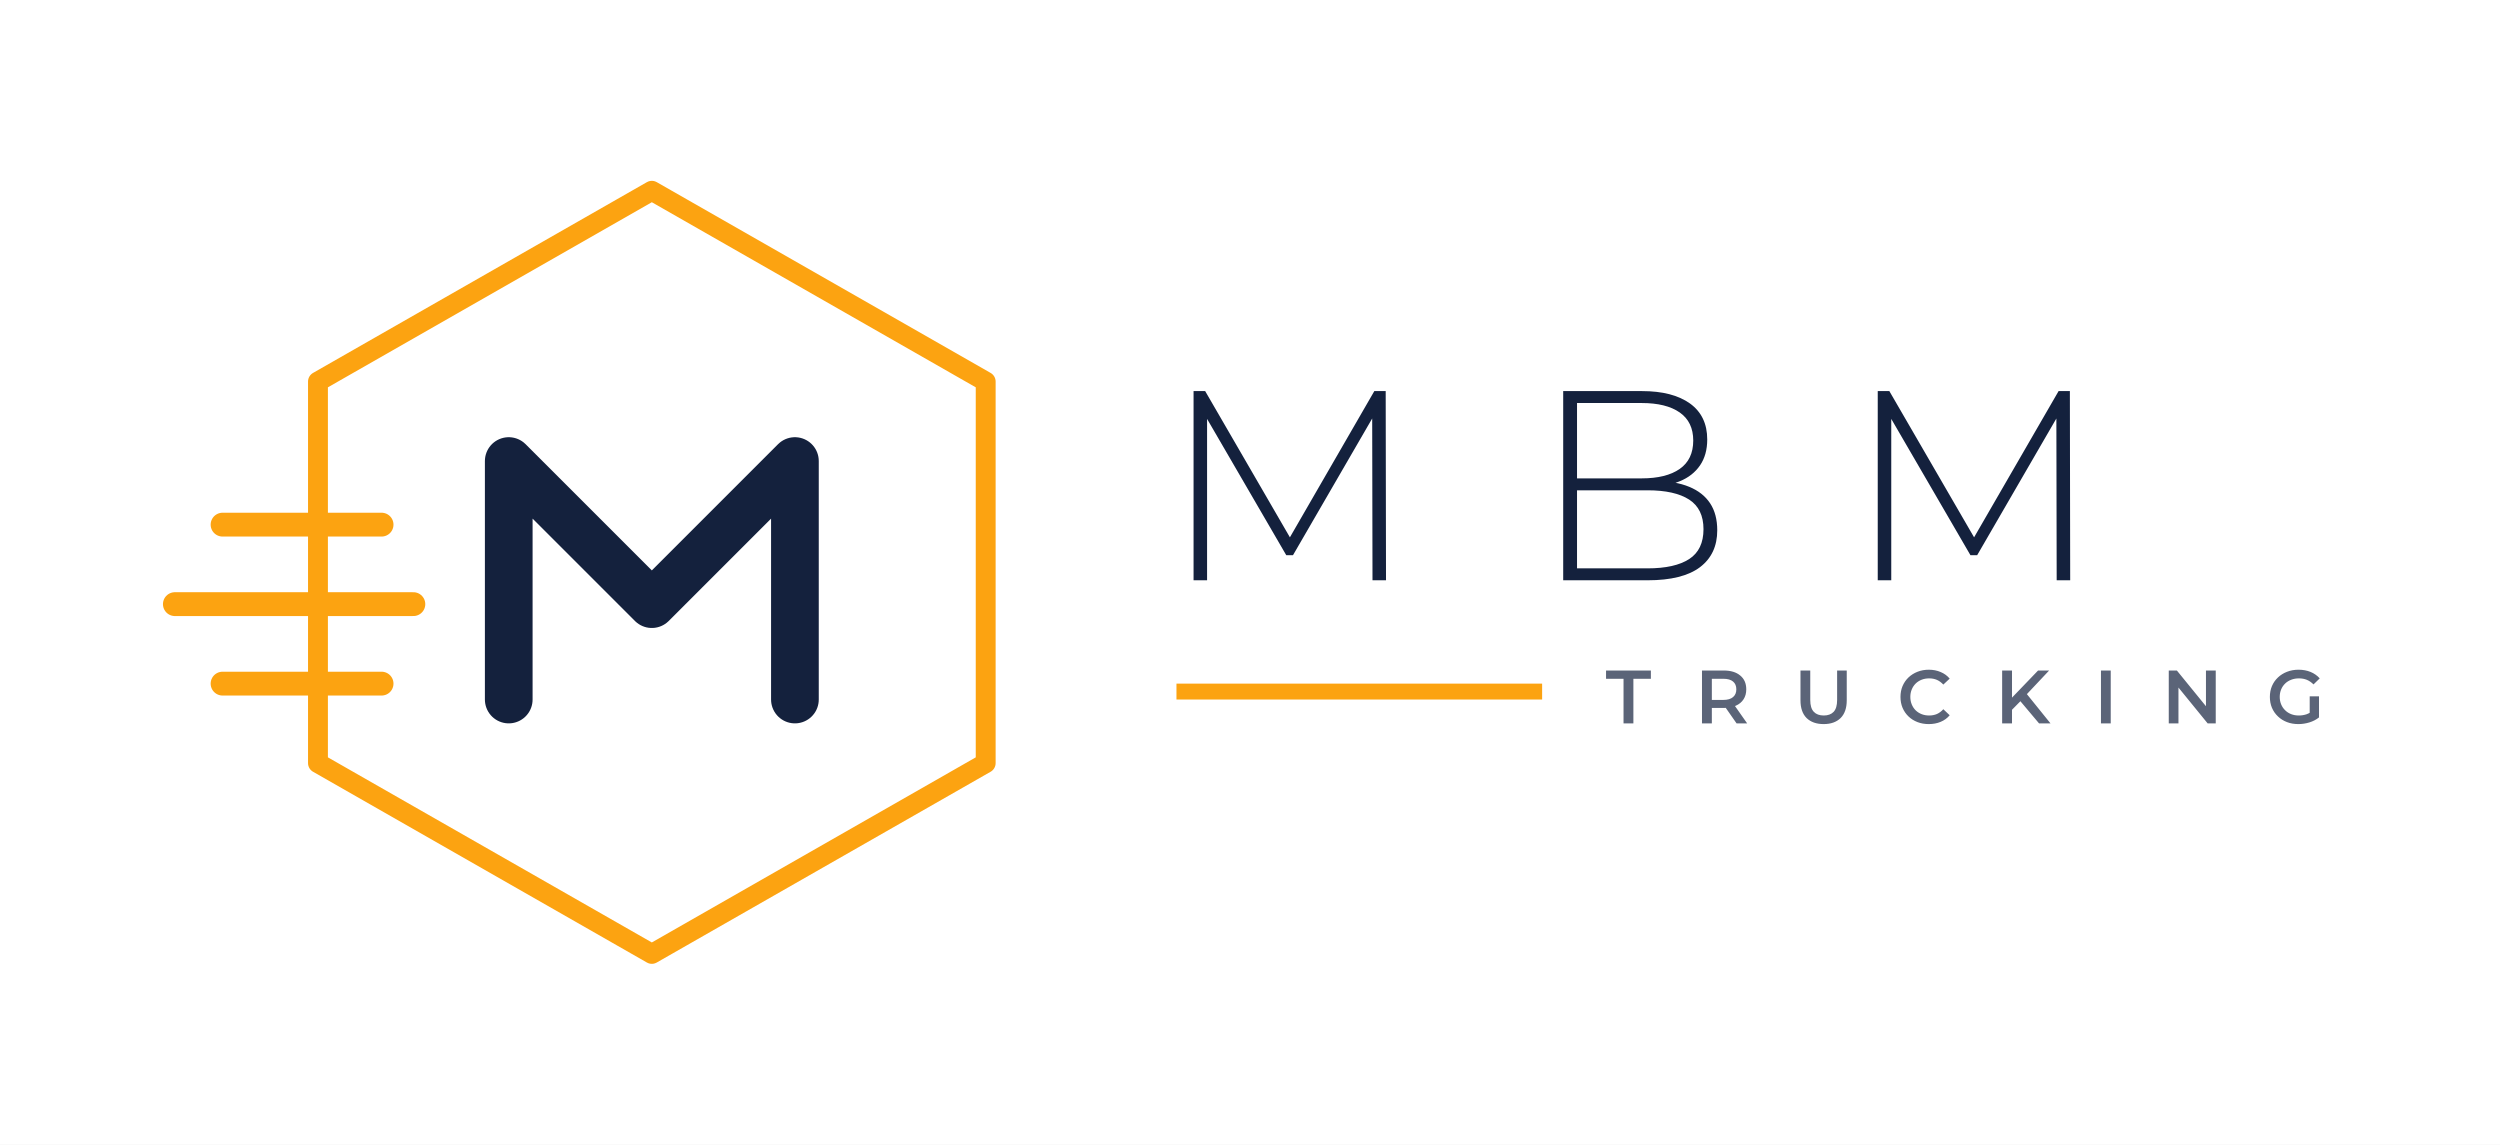
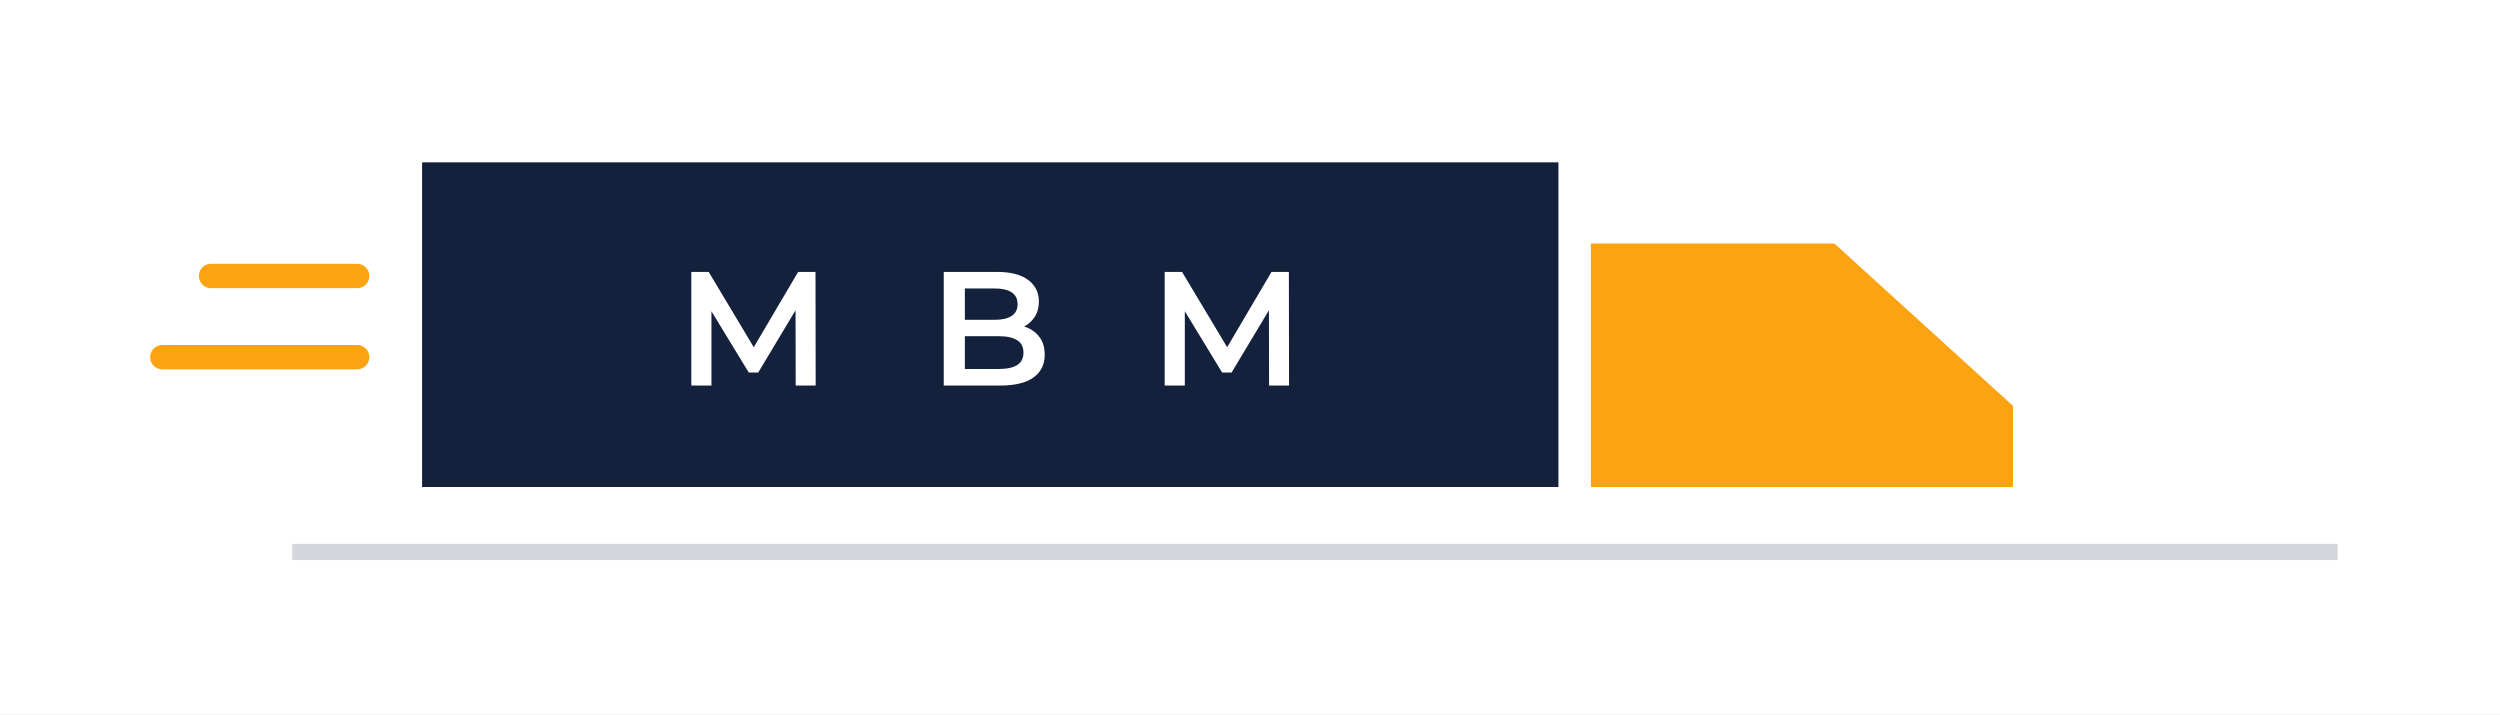
- <svg xmlns="http://www.w3.org/2000/svg" viewBox="-16.0 -5 314.5 144">
-   <rect x="-16.0" y="-5" width="314.5" height="144" fill="#FFFFFF" />
-   <g transform="translate(18 17)">
-     <path d="M48 2 L90 26 V74 L48 98 L6 74 V26 Z" fill="none" stroke="#FCA311" stroke-width="2.5" stroke-linejoin="round" />
-     <path d="M30 66 V36 L48 54 L66 36 V66" fill="none" stroke="#14213D" stroke-width="6" stroke-linecap="round" stroke-linejoin="round" />
-     <path d="M-6 44 H14 M-12 54 H18 M-6 64 H14" stroke="#FCA311" stroke-width="3" stroke-linecap="round" />
-   </g>
-   <path d="M135.85 68L134.15 68L134.15 44.20L135.61 44.20L146.66 63.27L145.88 63.27L156.89 44.20L158.32 44.20L158.36 68L156.66 68L156.62 46.82L157.10 46.82L146.66 64.84L145.81 64.84L135.34 46.82L135.85 46.82L135.85 68ZM191.26 68L180.65 68L180.65 44.20L190.58 44.20Q194.42 44.20 196.60 45.76Q198.77 47.33 198.77 50.29L198.77 50.29Q198.77 52.22 197.86 53.55Q196.94 54.88 195.32 55.54Q193.71 56.20 191.70 56.20L191.70 56.20L192.31 55.52Q194.76 55.52 196.50 56.24Q198.23 56.95 199.13 58.31Q200.03 59.67 200.03 61.71L200.03 61.71Q200.03 64.70 197.86 66.35Q195.68 68 191.26 68L191.26 68ZM182.39 45.70L182.39 66.50L191.26 66.50Q194.69 66.50 196.50 65.33Q198.30 64.16 198.30 61.57L198.30 61.57Q198.30 59.02 196.50 57.85Q194.69 56.68 191.26 56.68L191.26 56.68L182.18 56.68L182.18 55.18L190.51 55.18Q193.61 55.18 195.31 53.99Q197.01 52.80 197.01 50.42L197.01 50.42Q197.01 48.08 195.31 46.89Q193.61 45.70 190.51 45.70L190.51 45.70L182.39 45.70ZM221.92 68L220.22 68L220.22 44.20L221.68 44.20L232.73 63.27L231.95 63.27L242.97 44.20L244.39 44.20L244.43 68L242.73 68L242.69 46.82L243.17 46.82L232.73 64.84L231.88 64.84L221.41 46.82L221.92 46.82L221.92 68Z" fill="#14213D" />
-   <path d="M132 82 H178" stroke="#FCA311" stroke-width="2" />
-   <path d="M189.48 86L188.24 86L188.24 80.39L186.04 80.39L186.04 79.35L191.68 79.35L191.68 80.39L189.48 80.39L189.48 86ZM199.35 86L198.11 86L198.11 79.35L200.84 79.35Q202.17 79.35 202.92 79.98Q203.68 80.60 203.68 81.72L203.68 81.72Q203.68 82.45 203.34 82.97Q203.00 83.50 202.36 83.78Q201.73 84.06 200.85 84.06L200.85 84.06L198.80 84.06L199.35 83.50L199.35 86ZM203.79 86L202.46 86L200.78 83.59L202.10 83.59L203.79 86ZM199.35 79.79L199.35 83.63L198.80 83.05L200.79 83.05Q201.61 83.05 202.02 82.69Q202.43 82.34 202.43 81.72L202.43 81.72Q202.43 81.08 202.02 80.74Q201.61 80.39 200.79 80.39L200.79 80.39L198.80 80.39L199.35 79.79ZM213.42 86.09L213.42 86.09Q212.05 86.09 211.27 85.33Q210.50 84.56 210.50 83.10L210.50 83.10L210.50 79.35L211.73 79.35L211.73 83.06Q211.73 84.08 212.18 84.55Q212.62 85.01 213.43 85.01L213.43 85.01Q214.23 85.01 214.67 84.55Q215.11 84.08 215.11 83.06L215.11 83.06L215.11 79.35L216.32 79.35L216.32 83.10Q216.32 84.56 215.55 85.33Q214.77 86.09 213.42 86.09ZM226.63 86.09L226.63 86.09Q225.87 86.09 225.22 85.84Q224.57 85.59 224.09 85.13Q223.61 84.67 223.34 84.04Q223.08 83.42 223.08 82.67L223.08 82.67Q223.08 81.93 223.34 81.31Q223.61 80.68 224.09 80.22Q224.58 79.76 225.22 79.51Q225.87 79.25 226.64 79.25L226.64 79.25Q227.46 79.25 228.13 79.54Q228.81 79.82 229.27 80.37L229.27 80.37L228.47 81.12Q228.11 80.73 227.67 80.53Q227.22 80.34 226.70 80.34L226.70 80.34Q226.17 80.34 225.74 80.51Q225.31 80.68 224.99 80.99Q224.67 81.31 224.50 81.73Q224.32 82.16 224.32 82.67L224.32 82.67Q224.32 83.19 224.50 83.62Q224.67 84.04 224.99 84.36Q225.31 84.67 225.74 84.84Q226.17 85.01 226.70 85.01L226.70 85.01Q227.22 85.01 227.67 84.82Q228.11 84.62 228.47 84.22L228.47 84.22L229.27 84.98Q228.81 85.53 228.13 85.81Q227.46 86.09 226.63 86.09ZM238.20 83.18L236.97 84.43L236.91 82.97L240.39 79.35L241.78 79.35L238.88 82.43L238.20 83.18ZM237.11 86L235.87 86L235.87 79.35L237.11 79.35L237.11 86ZM241.95 86L240.51 86L237.96 82.97L238.78 82.07L241.95 86ZM249.53 86L248.30 86L248.30 79.35L249.53 79.35L249.53 86ZM258.05 86L256.83 86L256.83 79.35L257.85 79.35L262.02 84.47L261.51 84.47L261.51 79.35L262.74 79.35L262.74 86L261.72 86L257.55 80.88L258.05 80.88L258.05 86ZM273.13 86.09L273.13 86.09Q272.35 86.09 271.70 85.84Q271.05 85.59 270.57 85.13Q270.08 84.67 269.81 84.04Q269.55 83.42 269.55 82.67L269.55 82.67Q269.55 81.93 269.81 81.31Q270.08 80.68 270.57 80.22Q271.06 79.76 271.71 79.51Q272.37 79.25 273.15 79.25L273.15 79.25Q273.99 79.25 274.67 79.53Q275.35 79.81 275.82 80.34L275.82 80.34L275.04 81.10Q274.65 80.71 274.20 80.52Q273.75 80.34 273.21 80.34L273.21 80.34Q272.68 80.34 272.24 80.51Q271.79 80.68 271.47 80.99Q271.14 81.31 270.97 81.73Q270.79 82.16 270.79 82.67L270.79 82.67Q270.79 83.18 270.97 83.61Q271.14 84.03 271.47 84.35Q271.79 84.67 272.23 84.84Q272.66 85.01 273.20 85.01L273.20 85.01Q273.69 85.01 274.15 84.86Q274.61 84.70 275.03 84.33L275.03 84.33L275.73 85.25Q275.21 85.67 274.52 85.88Q273.83 86.09 273.13 86.09ZM275.73 82.60L275.73 85.25L274.56 85.09L274.56 82.60L275.73 82.60Z" fill="#5B6478" />
+ <svg xmlns="http://www.w3.org/2000/svg" viewBox="-12 16 308 88">
+   <rect x="-12" y="16" width="308" height="88" fill="#FFFFFF" />
+   <path d="M24 84 H276" stroke="rgba(20,33,61,.18)" stroke-width="2" />
+   <rect x="40" y="36" width="140" height="40" fill="#14213D" />
+   <path d="M184 46 H214 L236 66 V76 H184 Z" fill="#FCA311" />
+   <path d="M75.65 63.50L73.17 63.50L73.17 49.50L75.31 49.50L81.43 59.72L80.31 59.72L86.33 49.50L88.47 49.50L88.49 63.50L86.03 63.50L86.01 53.36L86.53 53.36L81.41 61.90L80.25 61.90L75.05 53.36L75.65 53.36L75.65 63.50ZM111.23 63.50L104.27 63.50L104.27 49.50L110.83 49.50Q113.35 49.50 114.67 50.49Q115.99 51.48 115.99 53.14L115.99 53.14Q115.99 54.26 115.47 55.05Q114.95 55.84 114.08 56.27Q113.21 56.70 112.19 56.70L112.19 56.70L112.55 55.98Q113.73 55.98 114.67 56.41Q115.61 56.84 116.16 57.66Q116.71 58.48 116.71 59.70L116.71 59.70Q116.71 61.50 115.33 62.50Q113.95 63.50 111.23 63.50L111.23 63.50ZM106.87 51.54L106.87 61.46L111.07 61.46Q112.53 61.46 113.31 60.98Q114.09 60.50 114.09 59.44L114.09 59.44Q114.09 58.40 113.31 57.91Q112.53 57.42 111.07 57.42L111.07 57.42L106.67 57.42L106.67 55.40L110.55 55.40Q111.91 55.40 112.64 54.92Q113.37 54.44 113.37 53.48L113.37 53.48Q113.37 52.50 112.64 52.02Q111.91 51.54 110.55 51.54L110.55 51.54L106.87 51.54ZM133.97 63.50L131.49 63.50L131.49 49.50L133.63 49.50L139.75 59.72L138.63 59.72L144.65 49.50L146.79 49.50L146.81 63.50L144.35 63.50L144.33 53.36L144.85 53.36L139.73 61.90L138.57 61.90L133.37 53.36L133.97 53.36L133.97 63.50Z" fill="#FFFFFF" />
+   <path d="M14 50 H32 M8 60 H32" stroke="#FCA311" stroke-width="3" stroke-linecap="round" />
</svg>
